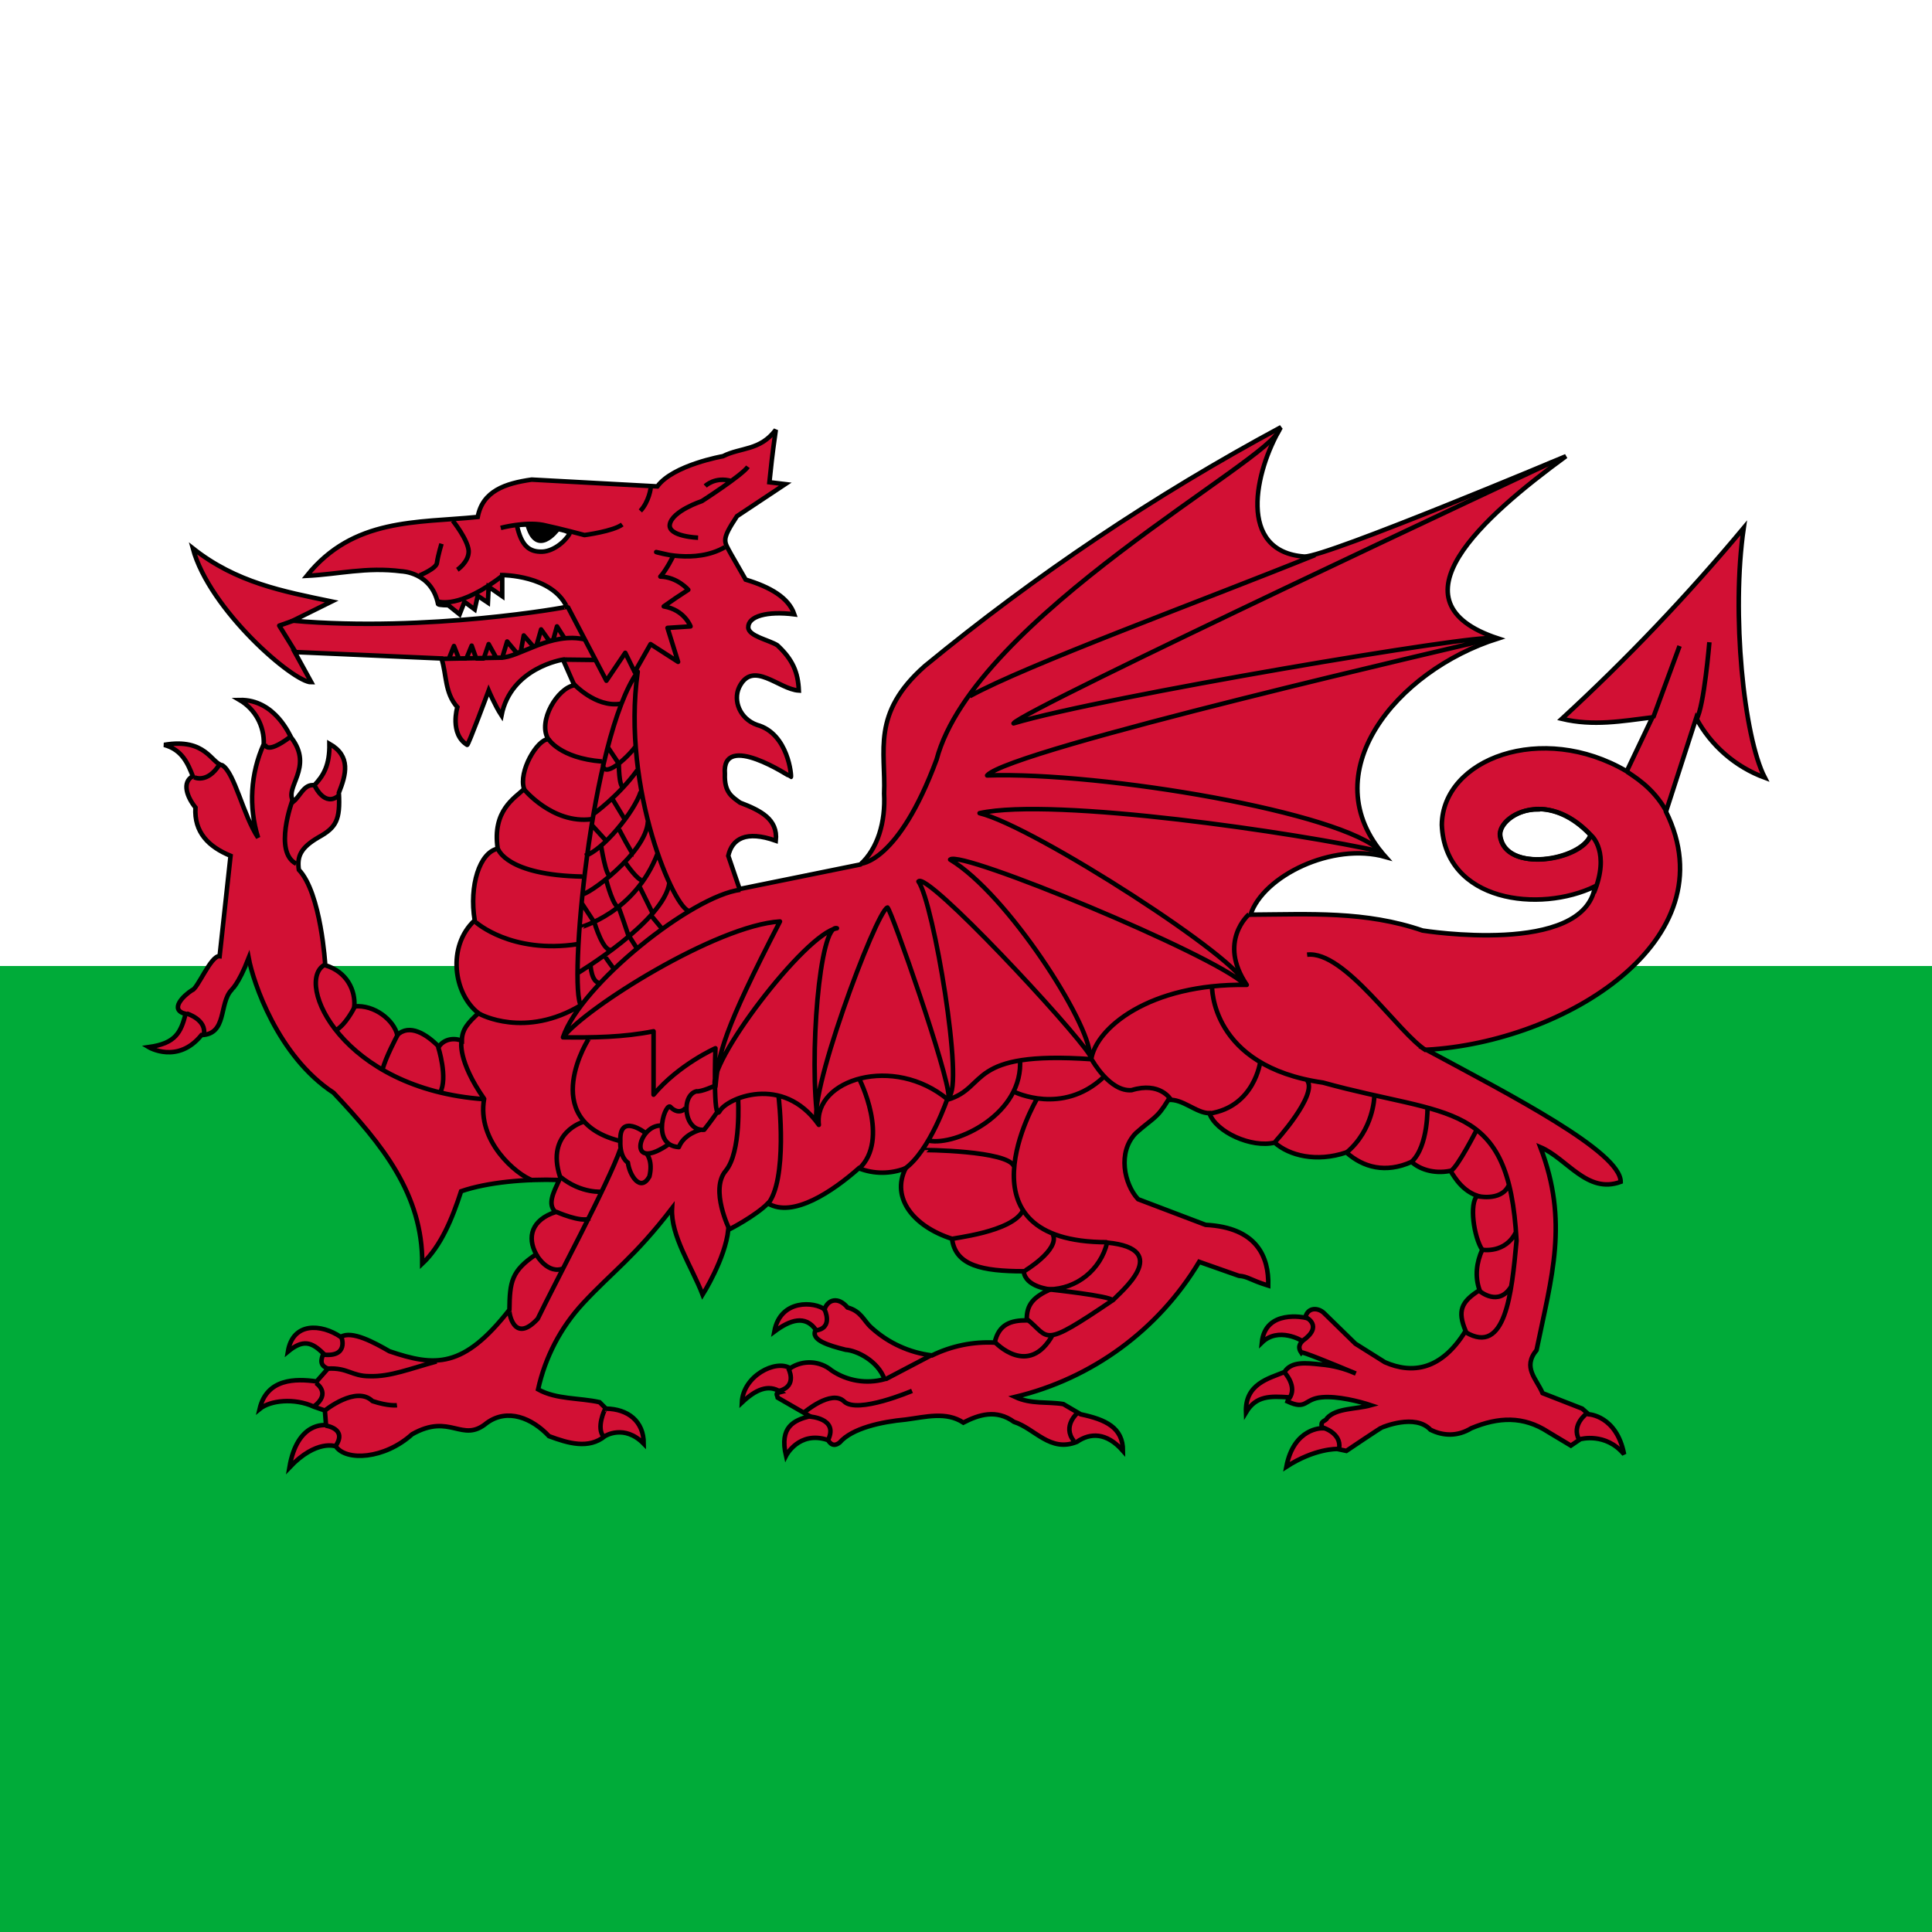
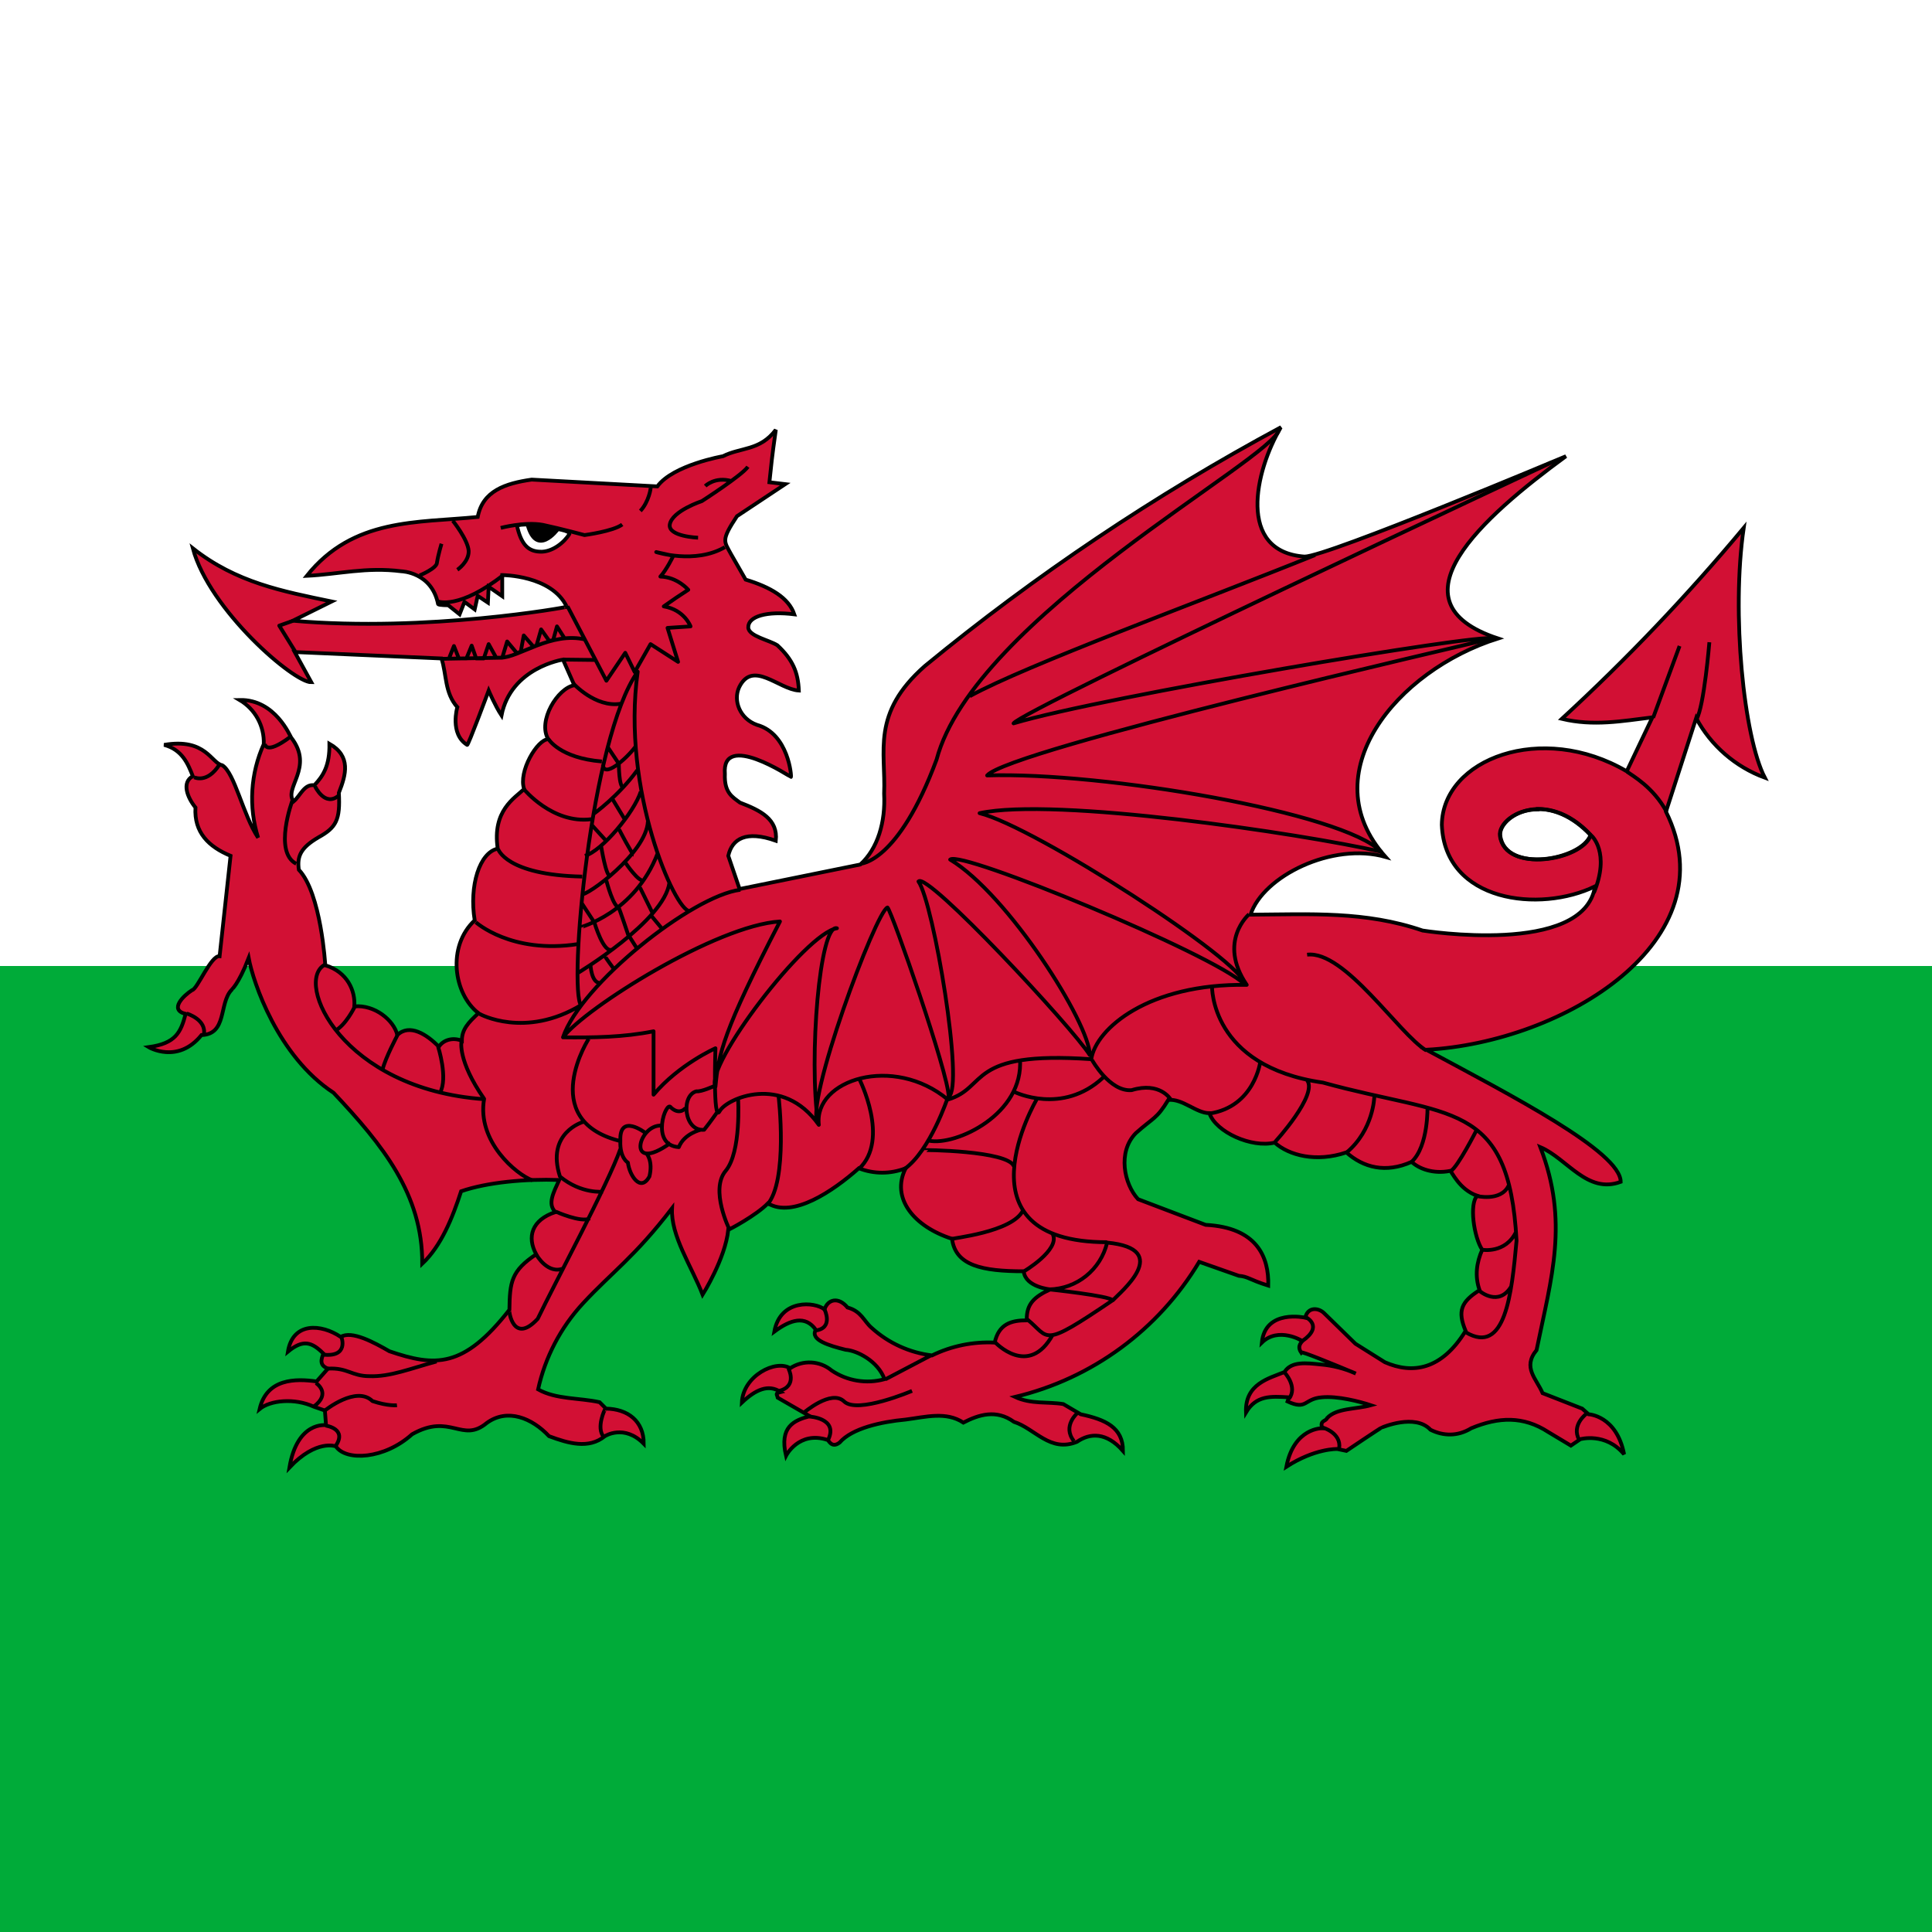
- <svg xmlns="http://www.w3.org/2000/svg" id="flag-icons-gb-wls" viewBox="0 0 512 512">
+ <svg xmlns="http://www.w3.org/2000/svg" Id="flag-icons-gb-wls" viewBox="0 0 512 512">
  <path fill="#00ab39" d="M0 256h512v256H0z" />
  <path fill="#fff" d="M0 0h512v256H0z" />
-   <g stroke="#000" stroke-width="1.2">
+   <g stroke="#000" stroke-wIdth="1.2">
    <path fill="#d21034" d="M339.5 113.2zm0 0a585.4 585.4 0 0 0-94.4 63.3c-14.3 12.6-10.3 22.6-10.8 33.8.4 7.6-1.7 14.6-6.3 18.8l-32 6.5-3-8.8c1-4.5 4.7-6.8 12.6-4 .6-5.7-4-8-9.5-10.1-2-1.5-4.2-2.6-4-7.6-.9-11.4 17.4.8 17.5.8.2 0-.6-11.5-9-13.8-4.5-1.6-6.4-6.4-4.7-10 3.6-7.3 10.5.6 15.8.9-.2-4.8-1.6-8.2-5.7-12-2.2-1.4-7.6-2.4-7.7-4.7-.1-3 5-4.4 12.2-3.5-1.5-4.4-6.3-7.2-12.9-9.2l-3.9-6.8c-1.8-3.4-2.7-3.5 1.6-10l12.8-8.5-4.2-.5c.5-4.6.6-6.2 1.7-13.9-4.2 5.6-9.3 4.6-14 7 0 0-13.2 2.3-17.4 8l-33.3-1.8c-7 1-13 3-14.3 9.9-16 1.6-33 .2-45.3 15.6 8.4-.4 15.7-2.4 25.1-1.2 0 0 8 .2 9.7 8.7.2.3 2.7.3 2.7.3l3 2.4 1.3-3.3 2.7 2 .8-3.6 2.7 1.8.2-4.2 3.6 2.5v-5.6s13.1 0 17.1 8.4c.2.1-36.8 6.8-72.6 3.7l10.3-5.1c-13-2.7-25.3-5-36.8-14.1 4.4 16.4 26.8 35.6 31.4 35.5l-4.4-8 38.9 1.7c1.4 4.3.8 9.1 4.2 12.9 0 0-2.1 7.1 2.6 10 .2.4 5.7-14.4 5.7-14.4s1.7 4 3.4 6.6c2.5-12.7 16.3-14.8 16.3-14.8l3 6.8c-4.4.7-9.8 9.5-6.9 14.3-2.9 0-8 8.6-6.4 13.2-2.5 2.4-8.5 5.7-7 15.8-4.8 1-7.6 9.8-6.1 19-7.4 6.9-5.6 19.5 1 24.6-2.7 2.5-4.4 4.3-4.4 7.3-2.6-1-5-.1-6.1 1.6-3.2-3.3-7.8-6.2-11-3.1-.9-3.9-6-8.1-11.4-7.6.3-4.1-1.8-9.1-7.7-10.9 0 0-1.1-19.1-7-25.3-.5-3.5.4-5.8 5.2-8.6 4.7-2.6 5.8-4.6 5.4-11.8 1.9-4.8 3.3-9.7-2.5-13 .1 5.7-1.6 8.5-4 11-2.7-.4-3.7 2.8-5.5 4.3-2.7-3.6 5.5-9-.6-16.9-.3-.3-4.2-10.2-13.7-10a13 13 0 0 1 6.4 11.7 35 35 0 0 0-1.5 24.8c-4-6-6.2-17.2-9.5-19.2-2.9-.5-4.3-7.3-15.4-5.4 4.8 1.3 6.3 5 7.6 8.3-3 1.6-1.5 5.6.7 8.3-.4 6.6 3.5 10.4 9.3 12.8l-2.9 26.6c-2.3-.3-5.9 8.8-7.3 9-2.2 1.4-6.2 5.2-1.7 6.3-1.3 4.9-2.6 7.8-9.8 8.8 0 0 7.7 4.6 14-3.2 6.8-.2 4.6-8.3 7.9-11.9 0-.1 1.8-1.3 4.6-8.5 1.2 6.4 7.7 26 22.5 35.7 13 13.8 23.6 26.9 23.5 45.3 5-4.7 8-12.1 10.3-19.2 7-2.4 17-3.3 26-3-1.5 3.3-3.2 6.4-1 8.5-6.3 2.1-7.6 6.6-5.1 11.2-6.6 4.4-7 7.3-7.1 14.7-12.2 15.6-19.7 15.1-31.8 11-4-2.3-10-5.6-12.9-3.8-5.2-3.5-12.7-4-14 3.9 4-3.3 6.3-2.6 9.4.5-.6 1.6-1.1 3.1 1.2 4l-3 3.4c-5.6-.8-13.2-.8-15.1 7.3 2.8-2.3 9.2-3 14.4-.6l2.9 1 .3 3.9s-7.6-1.2-9.7 11.2c7.2-7.6 12.3-5.6 12.3-5.6 2.7 4 12.9 3.4 20.2-3.2 10.2-5.8 13.2 2.5 19.8-3 5.5-4 12-1.3 16.5 3.5 5.1 1.9 10.5 3.5 14.8 0 0 0 5.1-3.3 10.3 2 0-6-4.2-9.2-10-9.3l-1.7-1.7c-5.4-1.2-11.5-.7-16.3-3.4a49 49 0 0 1 11.9-22.8c7.8-8.4 13.6-12.2 23.6-25.2-.4 7.3 5.2 15.4 8.1 22.9 0 0 6-9.5 6.8-17.2.2 0 7.4-3.8 10.5-7 6.6 4 17.2-3.2 24.1-9.3a17 17 0 0 0 12.4 0c-4 8 2.3 15.5 12.3 18.7.9 7.1 8 8.6 19 8.6.4 4.2 7 4.8 7 4.8-4.2 2-6.3 3.8-6.2 8.2-4.2 0-7.4 1-8.5 5.9a34 34 0 0 0-16.6 3.4 29 29 0 0 1-16-7.3c-2.1-1.8-2.7-4.4-6.4-5.4-2.4-2.9-5.2-2.2-6.1.5-2.5-2-11.7-2.9-13.3 5.9 4.3-3.2 8.2-4.4 11-.5-1.6 2.7 3.5 4.2 7.9 5.3 3 .2 8.6 3 10.3 7.8a17 17 0 0 1-14-2.3 9.2 9.2 0 0 0-11-.6c-3.8-2.4-12.5 2-12.8 9.1 3.6-3.4 7-5 10.3-2.8-1.6.4-1 .5-.8 1.5l8.5 4.9c-4.2 1.1-8.1 2.8-6.3 10.5 0 0 3.4-6.7 11-4.2.2-.2 1 2.4 3.2.7 3.3-3.8 11-5.5 17.5-6.1 5.4-.7 10.7-2.2 15.3.8 4.1-2.1 8.7-3.6 13.4-.2 5.6 1.8 9.6 8.2 16.7 5.3 3.5-2.4 7.8-2.6 12.2 2.4 0-6.2-4.6-8.3-11.2-9.7l-4.6-2.7c-4.2-.7-8.5.1-12.8-1.9a78 78 0 0 0 48.8-35.8l10.5 3.7c2.5.2 2.7 1 7.8 2.6.2-7.6-3-15.4-16.6-16.1l-17.9-6.8c-3.7-4-5.5-12.5-.6-17.5 4.7-4.2 5.5-3.7 8.6-8.8 3.8-.4 7.4 3.5 10.9 3.5 1.7 5 11.2 9.3 17.3 7.8 3.8 3.4 11 5.3 19 2.6 4.5 4 10.4 5.6 17.3 2.5 1.9 1.8 5.7 3.3 10.2 2.4.4 0 2.3 4.9 7.2 6.6-2.2 2-.9 11 1.3 14.3-1.5 3.4-2 7-.7 10.7-4.9 3.1-5.9 5.5-3.7 10.8-6.4 10.4-14.1 11.5-21.4 8.3l-7.8-4.9-8.3-8.1c-1.4-1.4-4.3-1.8-5 1.2 0 0-10.6-2.4-11.5 6.6 4.4-4.3 10.7-.5 10.7-.4 0 .2-1.5 1.2-.3 3 .2-.3 7.8 2.8 14.5 5.6a28.5 28.5 0 0 0-9.3-2.4c-3.8-.4-7.8-.9-9.6 2-4.1 1.7-10.5 3.1-10.2 10.7 2.7-4.5 6.5-4.3 11.3-4 0 .4-.2.8-.3 1.1 5.2 2.4 4.3-.7 9.1-1.1 4.1-.4 10 1.1 13 2.1-3.9 1.1-9.1.7-11.6 3.4-.4 1-2 .5-1.3 2.7 0 0-7.5-.2-9.5 10.2 7.6-4.9 13.4-4.7 13.5-4.7l2.4.5s9.2-6.2 9.4-6.2c.1 0 8.8-3.8 12.9.6 3.4 1.7 7.2 1.8 10.8-.4 7.2-3 13.8-3.3 20.4 1l6 3.6 2.5-1.7s6.7-1.9 11.6 4c-2-10.3-9.4-10.6-9.4-10.6l-1.7-1.5-10.5-4.1c-1.6-3.8-5.4-6.8-1.6-11.4 4-19.5 8.6-34 1-53.8 7.1 3 12.4 12.5 21.3 9.2 0-8-29.2-23-51.5-35 36.5-2 80.4-28.9 63.5-63.1l8-24.8a34 34 0 0 0 18.2 15.8c-5.6-10.8-8.9-43.6-5.6-66.2a529.6 529.6 0 0 1-48.2 50.6c8.4 2 15.9.6 24-.4l-6.8 14.3c-22.5-13.2-48.8-3.3-49 14.2.8 20.5 26 23.4 40.6 16.3-2.9 18.6-45.7 11.7-45.7 11.7-15.2-5.2-29.7-4.3-45.6-4.2 3.3-10.2 21.7-19.3 35.8-15.3-19.7-22 2.8-49.4 29.8-57.9-29.5-9.7-4-32.2 18-48.3 0 0-63.5 26.7-69.3 26.6-18-1.3-13.1-22.7-6.3-34.2zM140 139c1.5 0 3.2.2 4.6.5 2.9.7 6.4 1.1 6.3 2-1.3 2.2-4.6 4.9-7.8 4.7-3.2-.1-5-2-6.1-6.9.3-.2 1.5-.3 3-.3zm267.5 75.4c4.1 0 9.1 1.7 14 6.9-2.4 6.7-22.7 10.2-24 .2-.4-3 3.9-7 10-7z" />
    <path fill="none" stroke-linejoin="round" d="m161 197.9 3 4.5m0 .1s0 6 1.2 6.2m-2.8 3.2 3.2 5.3m-8.8 1.4 4 4.4m3.2-3.4c0 .2 3.6 6.9 3.9 6.9m-8.6-2.3s1.3 8.2 2.4 7.9m-7.7 7 3.6 5.5m3.1-11.2s2 7.7 3.5 7m1.6-11.7c.1.2 3.6 5.2 4.6 4.5m-.8 2 3.3 6.7m-9-1.5c.2.2 2.8 8 2.8 8m-9.2-4s2.5 8.6 4.8 7.2m-5.8 4.2s.2 4.5 2.4 4.7m1.5-7c0 .2 2.3 3.3 2.3 3.3m4.1-8.6 1.9 3m4-8.4 2.9 3.5m-15.8-43.7c.1 3.8 6.1-1.4 8.5-4.6m-11 17.7s6.5-4.6 11.6-11.6M155 226.8c4.6-1.3 13.1-11.6 14.8-17M154.1 237c1.3.6 17.2-10.9 17.6-19.3m-18 28.1c0-.1 14.5-3.7 20.6-19.7M152.9 258s23.2-13.9 24.5-24.1M334 281.3s-1.5 12-13.5 13.8m17.3 7.6c.2-.1 11.5-12.6 8.6-16.4m17.8 4.4s-.2 8.7-7.3 14.7m21.4-12.2s.3 10.5-4.2 14.7m17.2-8.4s-5 9.8-6.8 10.8m6.6 6.6s6.6 1.7 8.7-2.7m-7 17s6.2 1.1 9-4.8m-9.6 15.8s5 4.2 8.3-1.3m-79.3-79.6s-.6 21.3 29.4 25.6c33.5 9.3 49.3 4.4 51.3 41.9-1.3 14.3-3 30.4-13.4 24.3m-99.1-72.2s4.7 8.5 10.5 8c7.5-2.3 10.3 2.4 10.3 2.4m-41.3-1.9s12.6 6.2 23.4-3.8m-22-5c1.1 14.7-17 23.1-24.1 21.7m25 34.7c.1 0 9.8-5.8 7.8-9.9m-27 1.3c.2-.3 16.2-1.8 19.1-7.6m-26.6-16c0-.1 22.7.1 24.2 4.3m6-17.7s-22.2 37.8 18.7 37.8m-42.2-38.4s-4.7 14.2-11.5 19m-12-23.9s8.2 16 0 23.8m-21.4-19.3c.1.3 2.6 22.6-3 28.9m-7.7-28.2s.9 14.2-3.3 19.2 1 15.5 1 15.5m-51.1 6.8s3 5.3 7.2 3.5m-2.1-15s6.7 3 9 1.8m-1.7-25.6s-10 2.8-6.2 14.5c5.7 4.7 11.4 4 11.4 4M135 347.3c-.2 0 1 9.2 7.5 2.2 4.5-9.4 18.7-35.8 21.9-45m6.6-4.3s-6.9-5.3-6.6 2.1c-.2 4.6 2 5.8 2 5.8.4 3.3 3.3 8 5.7 3.7 1-4.1-.7-6-.7-6m4-7.5c-6.3-.5-9.6 13.1 2.3 4.6m4-9.3s-1.5 2.1-3.9-.1c-1.2-2.2-5.7 10 2.1 10.5 1.4-3.6 5.8-4.6 5.8-4.6m3.6-11.6s-3.5 1.6-4.7 1.4c-4.2 1-3.4 10.7 2 10.2 1.7-2.1 3.7-5 3.7-5m-34-19.5c-.2 0-14 21.7 7.7 27.4m167-60s-8.4 7.2-.6 18.7c-26-.4-40 11.6-41.2 19.7-33.2-2.3-27.2 7.5-38 10.7-14.4-12-35.6-5.3-34.2 6.7-9.6-13.6-24.5-7-26.3-3.6-1.8 3.3-1.1-16.7-1.1-16.7s-9.7 4.3-16.4 12.3v-16.8c-8 1.6-15.9 1.7-24.2 1.6m-21.9-6.2s12 6.7 27-2.4m-28-21.9s9.4 8.5 27 5.8M132 225s2.1 6.9 22.3 7.3m-15.5-23.2s7.6 9.3 17.9 8m-11.4-21.3s3 5.1 14.2 6m-7.6-20.7s5.9 6.5 12.6 5.4m22.4-57.7s2.6-2.6 7-1.3m-8.9 15s-8-.3-7.5-3.5c.6-3.6 8.5-6.2 8.5-6.2s10.6-6.8 12.2-9.1m-47.8 37 10.3 19.7 5-7.4 2.5 5.1 4.2-7.4 7.3 4.7-2.8-9 6.1-.4s-1.6-4.4-7.1-5.3a153 153 0 0 1 6.5-4.4s-2.9-3.4-7.4-3.5c1.5-1.6 3.5-5.5 3.4-5.5l-4.5-1s10.3 3.3 18.2-1.3m-19.7-16c.2.2-.5 4.1-2.7 6.4m-37 4.5s6.4-1.7 11.2-.8c4.7 1 11 2.7 11 2.7s7.6-1 10-2.8m-47.9 5.1s-.9 3-1.2 5c0 1.5-4.6 3.4-4.6 3.4M120 138s4 5 4.2 8c.1 2.9-3 5-3 5m-43 21.6-4.2-6.8 3.7-1.3m76.3 102c-3.4-4.4 2.5-71 15-88.5-4.4 31.4 10 63.5 13.7 63.4m-66.6-82s5.6 2.2 17.4-7.1m16 22.5 8.4.1m253.4-52.4s-140.7 65.8-142.7 69.2c23.7-7.1 124.4-24 126.9-22.5-6 1.5-128.2 29.5-133.9 36.3 30.5-1 94.4 9.8 104.4 20.2-21.7-4.9-86.6-14.5-106.4-10.2 14.5 3.5 70.2 39.5 70.2 45.3-8.4-8-75.4-35.7-78-33 15.3 9.2 37 43.4 37 51.8-4.5-7.2-43.2-48.8-45.4-46 4 5.6 12.2 54.7 8 57 0-6-15-48.9-16.2-50.1-3 .8-22.2 52.4-18.4 57.2-2.5-17.2.4-53.1 5-51.7-8.3 1.2-35.1 36.5-32.2 42 .8-8.7 2-14.6 17.1-43.8-16.8 1-51.6 22.9-57.5 30.7 4.7-14 34.2-37.5 47-39.1m60.8-51.3c14.9-8.2 60.8-25 91.5-37.4M228 228.9s10-.1 20.2-27.6c10-37.7 89.2-79.6 90.8-87.5m-245 153s-2.4 5-5.3 6.4m16.6 1.2s-3.2 6-3.9 9m14.7-6s2.7 8.3.5 12.2M86 255.7c-8 4.5 4.5 32.9 42.3 35.6m-6-15.3s-1.1 5 6 15.2c-2 11.3 8.6 20.1 12.8 21.6m-22-138.6 1.2-3 1.3 3.3h2l1.4-3.4 1.2 3.4h2l1.3-3.8 2 3.6h1.6l1.3-4.3 2.6 3.1 1-.4.8-4.3 2.6 3 .8-.4 1.2-4.2 2.2 3.1 1-.3 1-3.6 2.1 3.3m-32.9 5.3 15.8-.3c5 0 13.3-7 22.6-4.8m-71.7 38.9s2.6 5.6 6.3 2.4m-12.3 1.3s-5.1 13.7 1 16.8m-8.3-31.8s0 3.2 6.7-1.8m-27.4 73.3s5.4 1.6 4.5 5.7M51.5 206s3.4 1.7 6.6-3.3m28.8 160c5.2-.3 6.3 2 11 2 5.5.2 10.8-2 17.8-3.9m44.7 12.6c-.1 0-2.5 5-.4 7.4m-73.9-7s8.3-6.7 12.6-2.5c4.2 1.4 6.5 1.1 6.5 1.1m-14.7-18s2 5.3-4.8 4.6m-2 7.5s4.3 2.7-.6 6.3m3.2 5s6 .8 2.5 5.6M278 341.7s16.1 1.7 16.9 2.9c1.8-2 16.2-13.6-1.5-15.3a16.1 16.1 0 0 1-15.4 12.4zm-5.7 8c6 4.9 3.5 7.8 22.4-5m-31 11s8.9 9.6 15.3-2m-32.3 5.5-12 6.3m-21.7 8.9s7.3-6.3 10.7-3c3.5 3.4 18-2.8 18-2.8M218.5 347s2.5 5-2.4 5.6m-7.2 10s2.6 4.7-2.4 6m8 6.8s7.7.4 5 6.1m66.1-7.1s-4.2 3.5-1 7.5m61.5-32.8s4.8 2.3-1 6.3m-4.7 8.3s3.6 3.8 1.2 7m8.9 7.6s5 1.4 4.4 5.5m65.6-9.2s-4.2 3-2 7M346.4 253c10-1.2 24.3 21 31.6 25.4m43.8-56.9s5 4.4.6 15.1m8.8-32.1c1.4 1.1 6.9 4 10.5 10.7m3.4-44-7 19m14.9-20s-1.4 17-3.4 20.4m-28 30.7c-2.3 6.8-22.7 10.2-24 .2-.7-5 12-13 24-.2z" />
    <path stroke-linejoin="round" d="m139.8 139 7.9 1.4s-5.5 7.4-7.9-1.4z" />
  </g>
</svg>
